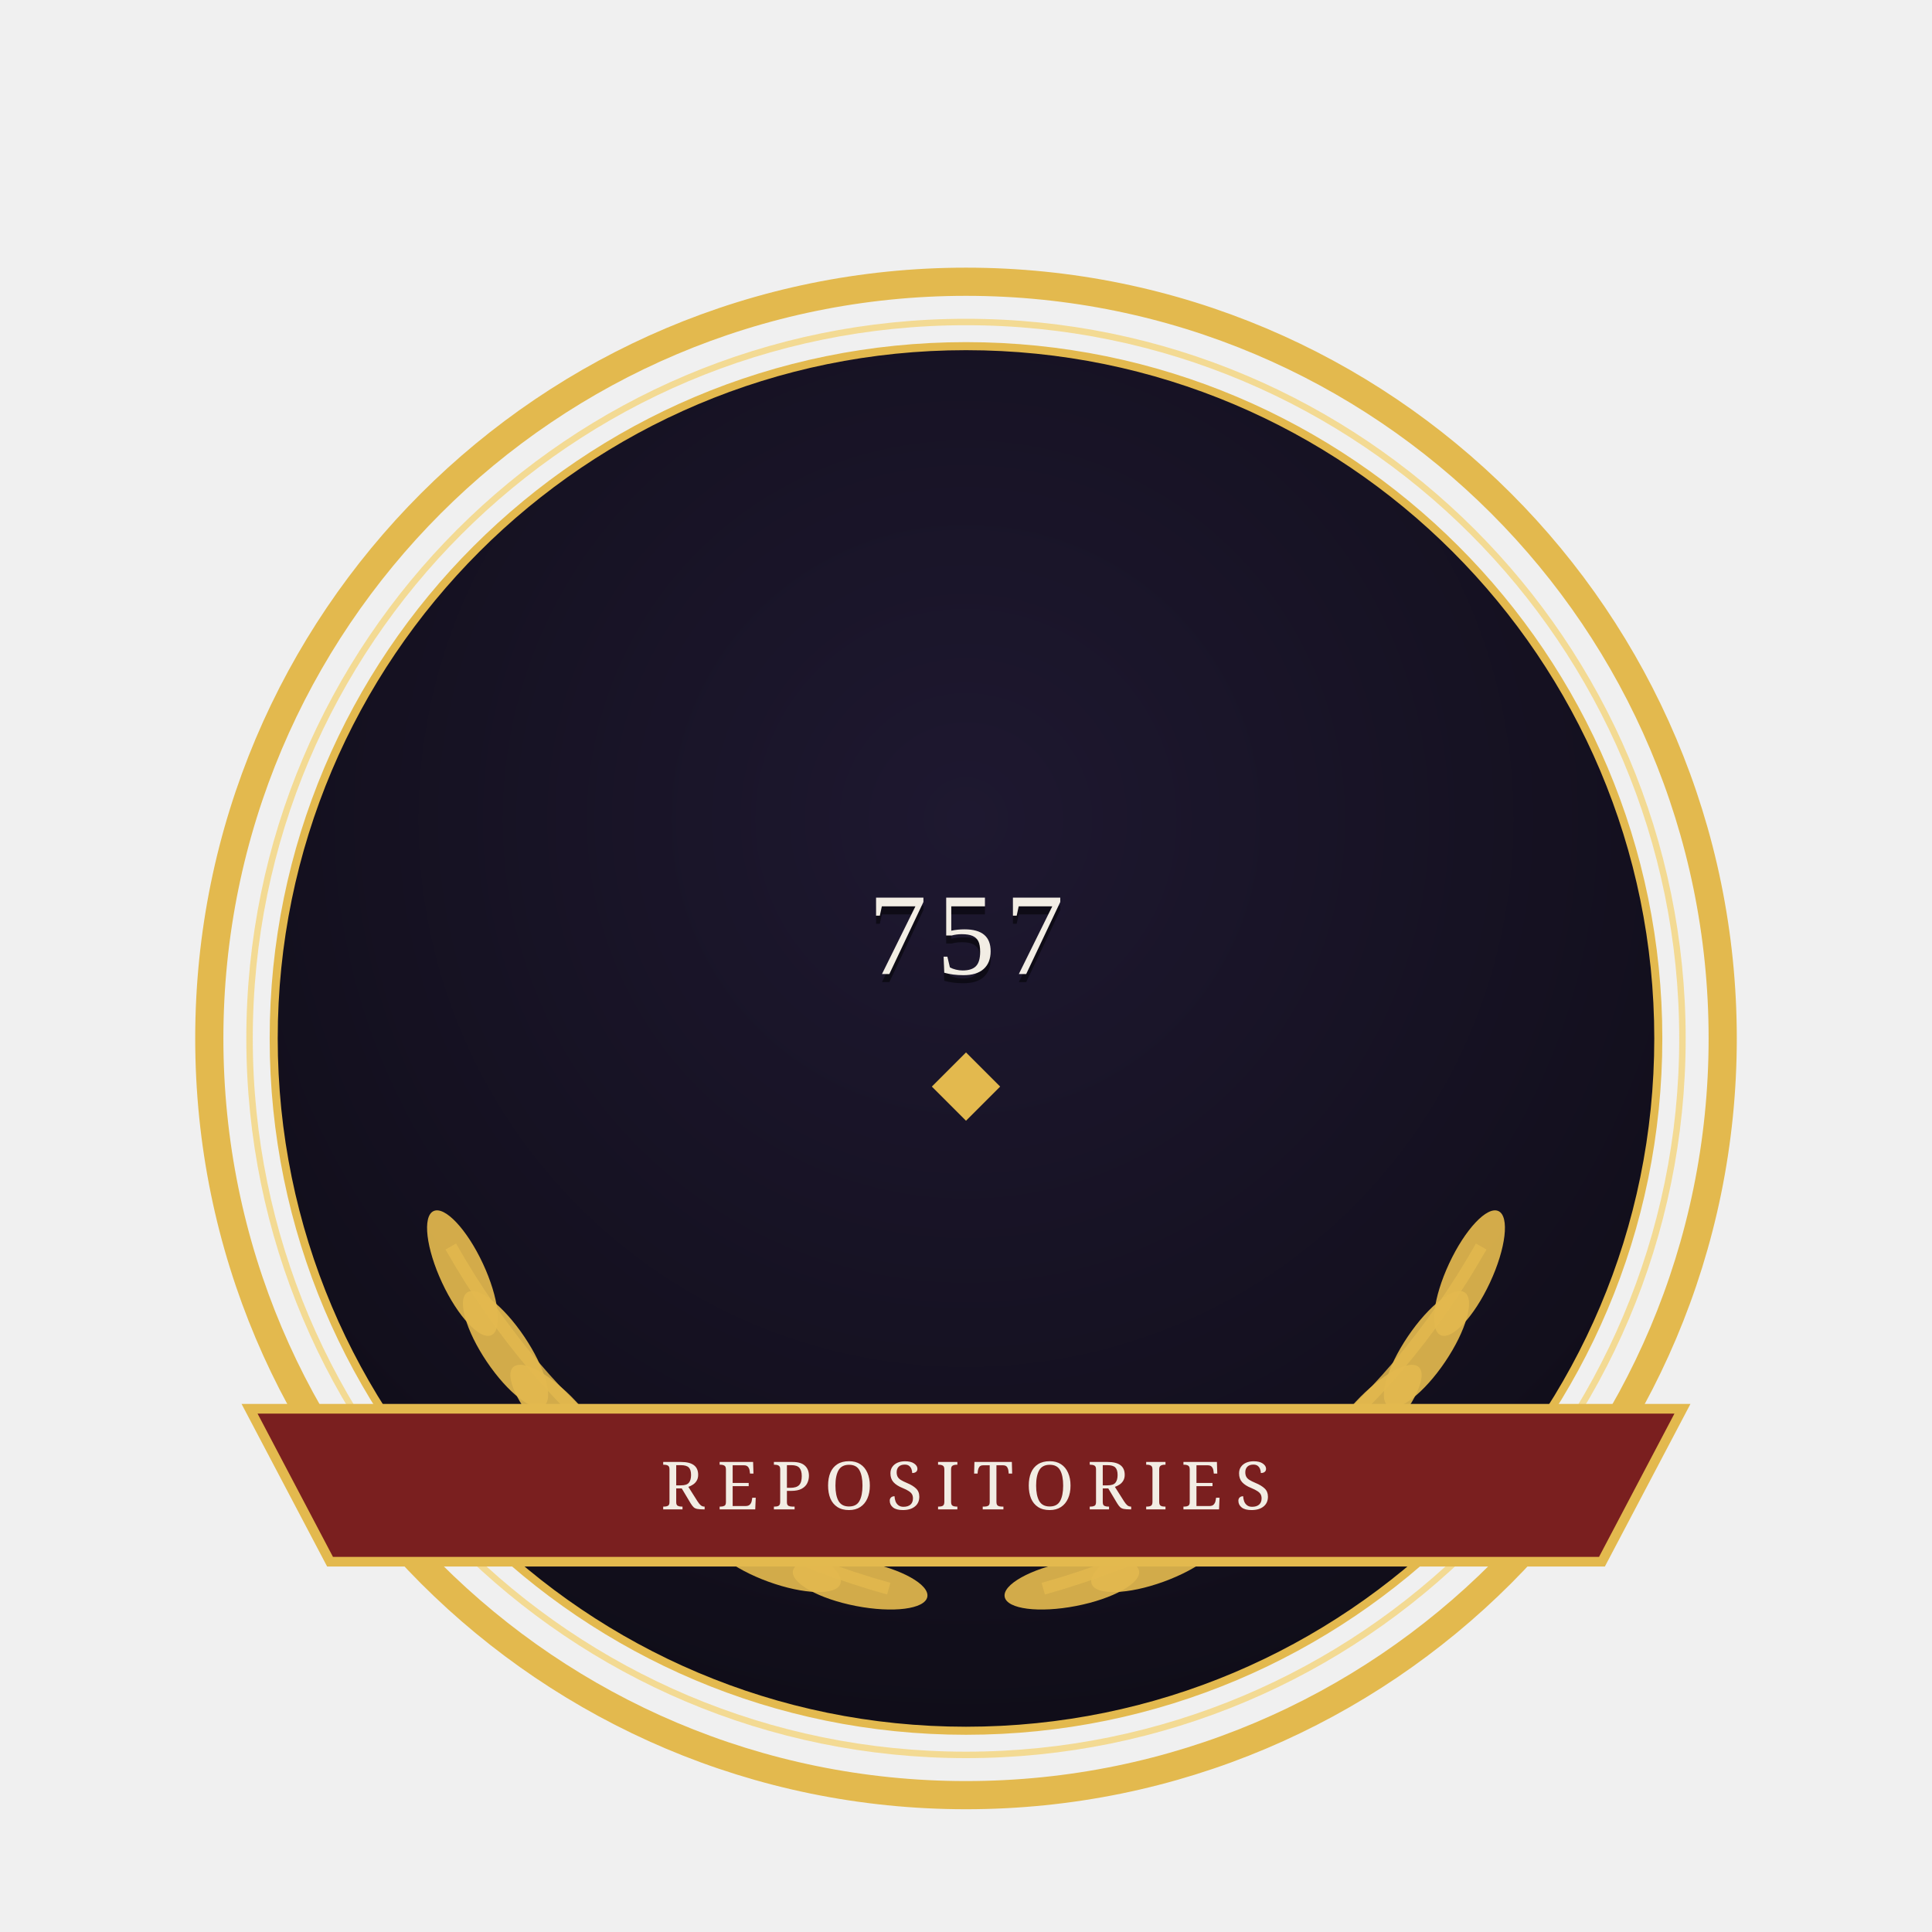
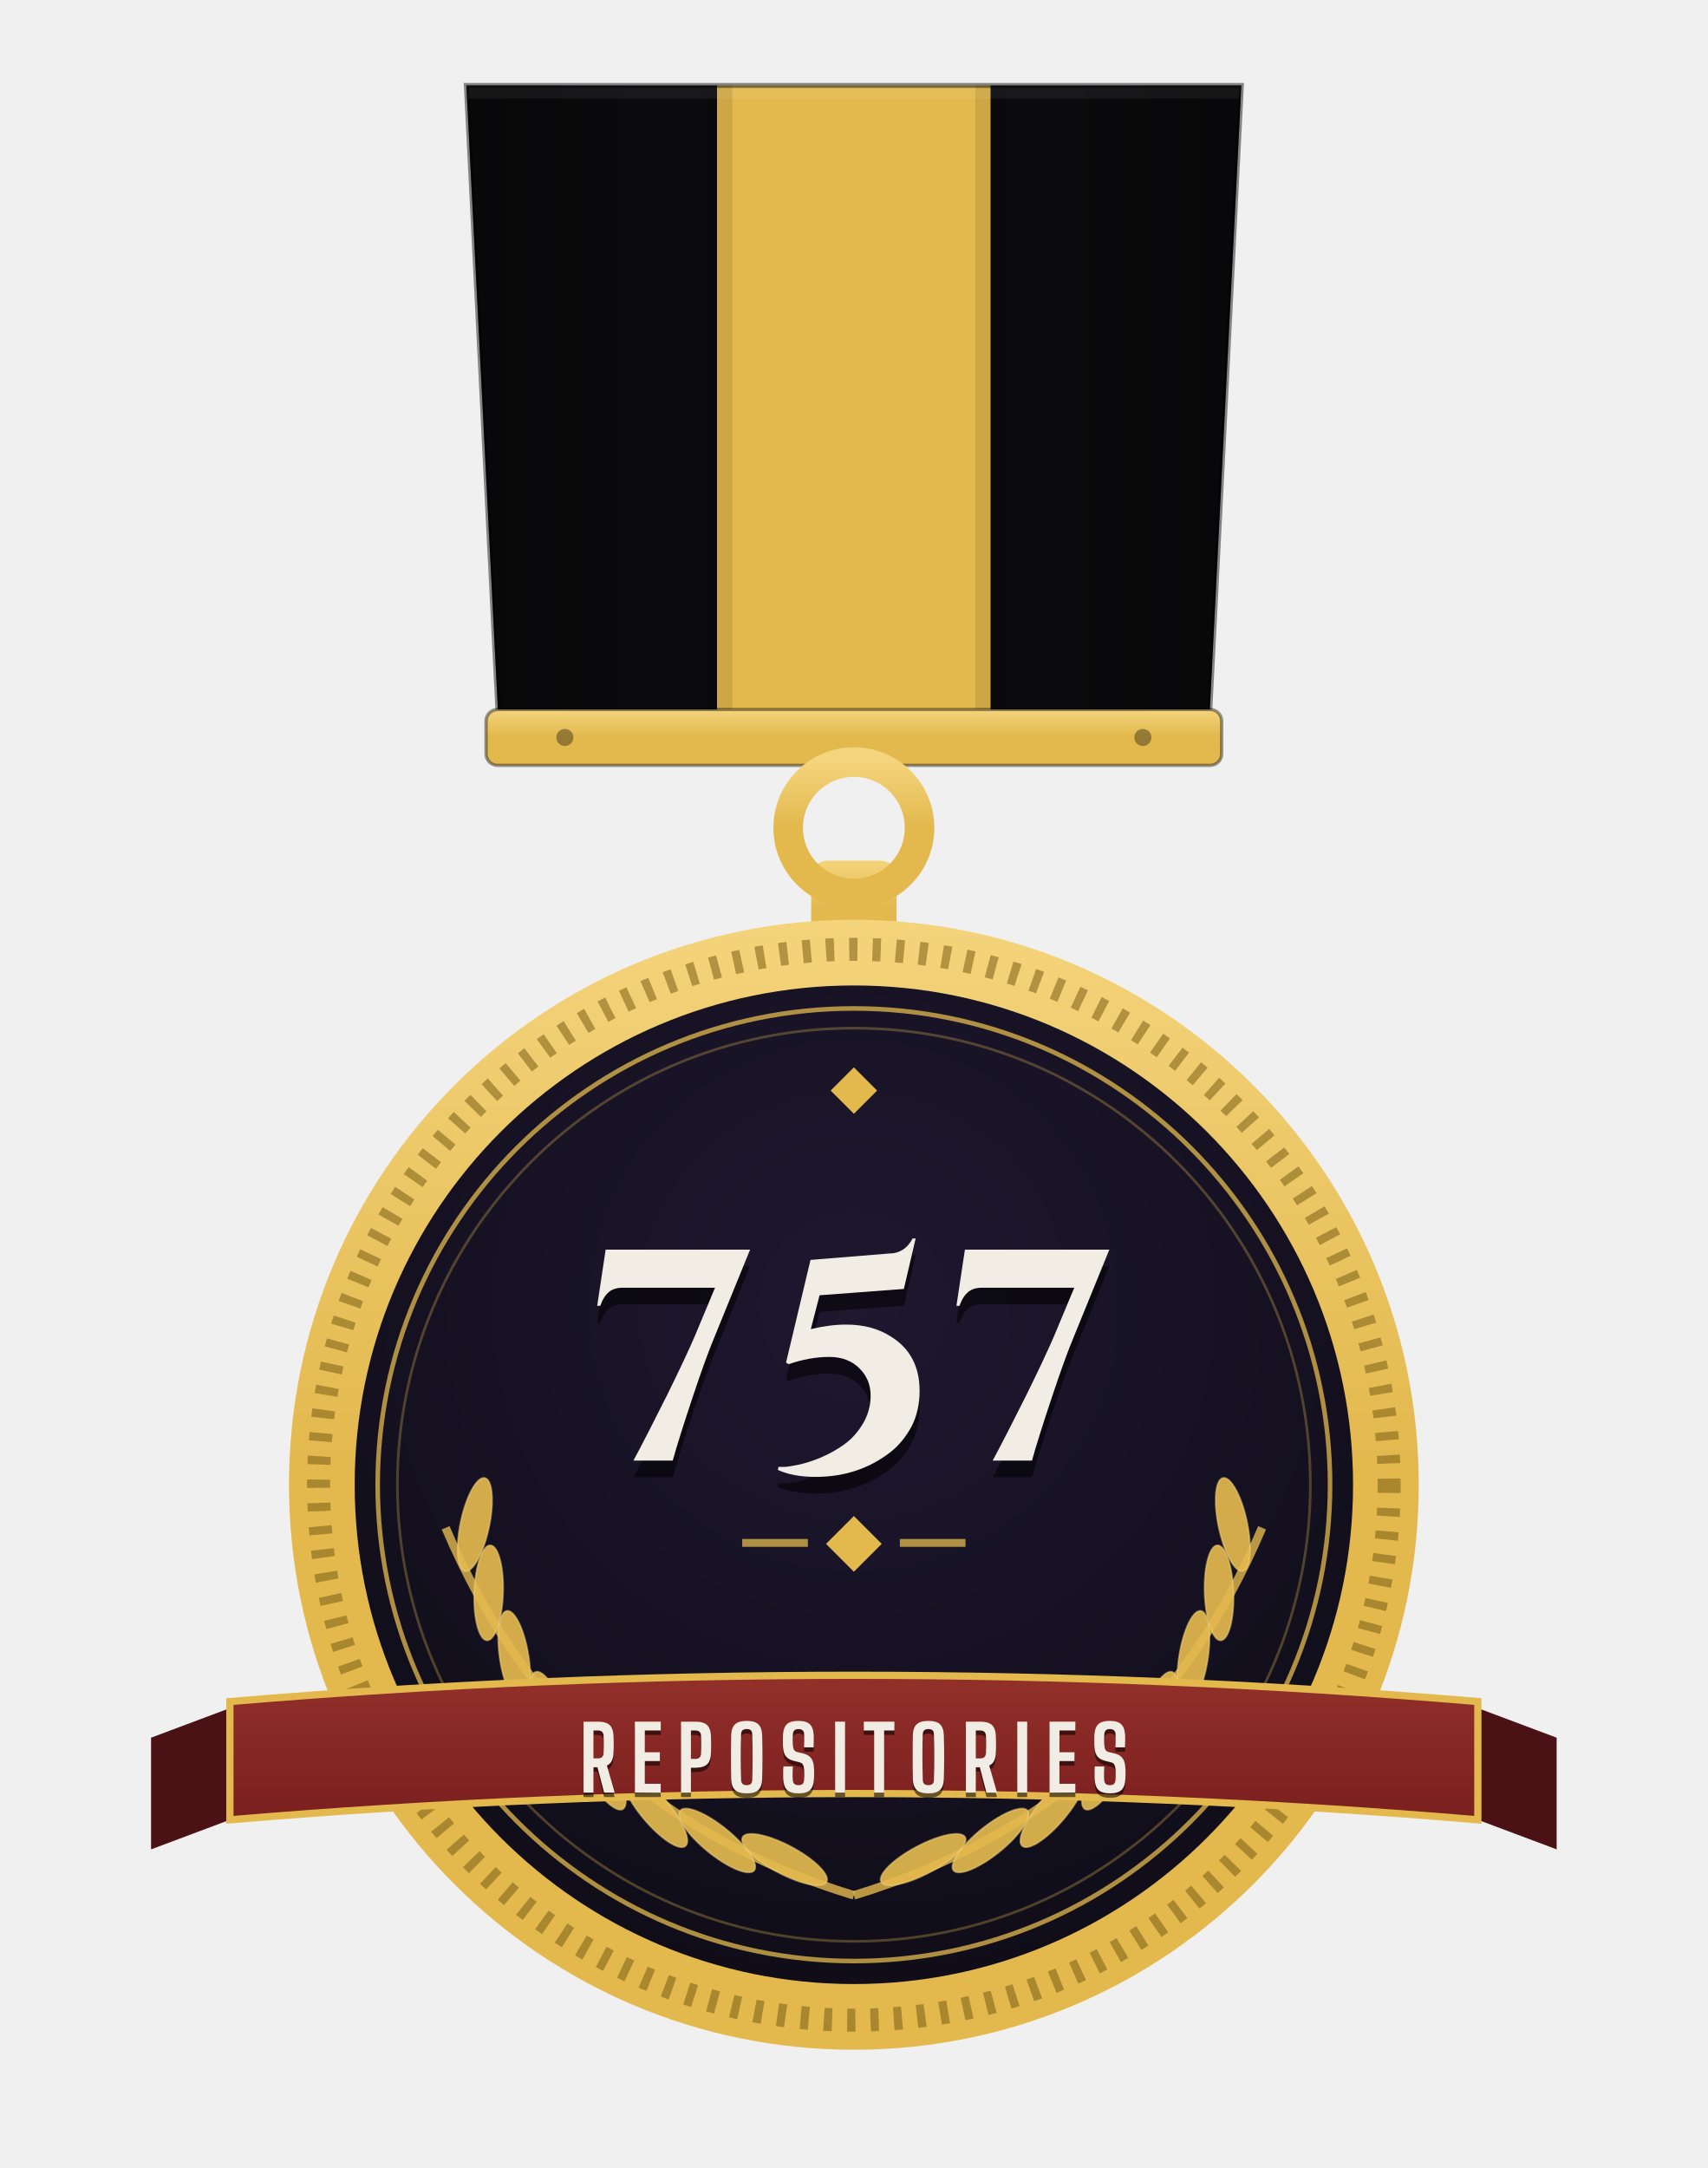
- <svg xmlns="http://www.w3.org/2000/svg" viewBox="0 0 480 480" role="img" aria-label="757">
+ <svg xmlns="http://www.w3.org/2000/svg" xmlns:xlink="http://www.w3.org/1999/xlink" width="520" height="660" viewBox="0 0 520 660" role="img" aria-label="757 Repositories">
  <defs>
-     <radialGradient id="en" cx="50%" cy="34%" r="80%">
+     <radialGradient id="nightsalvo-fleet-757-en" cx="50%" cy="32%" r="82%">
      <stop offset="0%" stop-color="#1E1830" />
      <stop offset="100%" stop-color="#0D0B14" />
    </radialGradient>
+     <linearGradient id="nightsalvo-fleet-757-gold" x1="0" y1="0" x2="0" y2="1">
+       <stop offset="0%" stop-color="#F4D47C" />
+       <stop offset="48%" stop-color="#E3B94E" />
+       <stop offset="100%" stop-color="#E3B94E" />
+     </linearGradient>
+     <linearGradient id="nightsalvo-fleet-757-shade" x1="0" y1="0" x2="1" y2="0">
+       <stop offset="0%" stop-color="#000" stop-opacity="0.34" />
+       <stop offset="26%" stop-color="#000" stop-opacity="0" />
+       <stop offset="74%" stop-color="#000" stop-opacity="0" />
+       <stop offset="100%" stop-color="#000" stop-opacity="0.34" />
+     </linearGradient>
+     <linearGradient id="nightsalvo-fleet-757-band" x1="0" y1="0" x2="0" y2="1">
+       <stop offset="0%" stop-color="#93302A" />
+       <stop offset="100%" stop-color="#7A1F1F" />
+     </linearGradient>
+     <clipPath id="nightsalvo-fleet-757-drape">
+       <polygon points="142,26 378,26 368,224 152,224" />
+     </clipPath>
+     <path id="gn53" d="M252 350Q338 350 399 311Q495 252 495 131Q495 64 468 12Q440 -39 400 -71Q294 -154 151 -154Q77 -154 26 -131L28 -121Q31 -121 45 -121Q59 -121 93 -114Q127 -107 168 -90Q210 -72 245 -47Q280 -22 305 18Q333 63 333 115Q333 167 298 203Q260 243 196 243Q131 243 62 219L53 224L134 564L392 585Q446 585 472 635H482L443 468L164 447L135 335Q198 350 252 350Z" />
+     <path id="gn55" d="M102 472Q73 472 56 458Q38 443 27 412H17L45 598H523L404 306Q377 242 332 107Q287 -28 267 -100H137Q183 -14 248 116Q312 246 341 314L407 472Z" />
+     <path id="gs69" d="M92 0V1600H675V1401H316V910H655V711H316V199H675V0Z" />
+     <path id="gs73" d="M92 0V1600H316V0Z" />
+     <path id="gs79" d="M435 -17Q251 -17 170 61Q88 139 84 320Q82 439 81 559Q80 679 80 800Q80 922 81 1042Q82 1162 84 1281Q88 1461 170 1539Q251 1617 435 1617Q619 1617 699 1539Q779 1461 784 1281Q787 1161 789 1040Q791 920 791 800Q791 679 789 559Q787 439 784 320Q779 139 699 61Q619 -17 435 -17ZM435 168Q498 168 528 196Q558 223 559 281Q564 403 566 535Q568 667 568 802Q568 938 566 1069Q564 1200 559 1320Q558 1378 528 1406Q497 1433 435 1433Q373 1433 342 1406Q311 1378 309 1320Q305 1200 302 1069Q300 938 300 802Q301 667 303 535Q305 403 309 281Q311 223 342 196Q373 168 435 168Z" />
+     <path id="gs80" d="M92 0V1600H413Q597 1600 680 1524Q762 1447 768 1269Q772 1163 772 1076Q772 988 768 892Q762 715 680 638Q597 561 412 561H316V0ZM316 760H412Q478 760 510 790Q541 821 544 880Q547 943 548 1012Q549 1081 548 1150Q547 1218 544 1281Q541 1341 510 1371Q478 1401 413 1401H316Z" />
+     <path id="gs82" d="M92 0V1600H413Q597 1600 680 1524Q762 1447 768 1269Q771 1198 772 1139Q772 1080 772 1024Q771 967 768 903Q764 788 728 716Q693 645 618 610L794 0H556L406 572H316V0ZM316 771H412Q478 771 510 802Q541 832 544 891Q547 954 548 1020Q549 1086 548 1152Q547 1218 544 1281Q541 1341 510 1371Q478 1401 413 1401H316Z" />
+     <path id="gs83" d="M416 -17Q233 -17 154 62Q76 140 69 322Q68 368 68 412Q67 456 69 500Q71 545 74 590H286Q282 510 282 432Q281 353 286 283Q290 225 321 196Q352 168 416 168Q478 168 506 196Q534 225 540 283Q543 327 544 365Q545 403 544 442Q543 482 540 529Q536 586 516 628Q495 669 443 682L306 717Q214 741 162 786Q111 831 88 900Q66 970 63 1067Q62 1120 62 1174Q63 1227 64 1280Q68 1401 104 1475Q139 1549 214 1583Q290 1617 416 1617Q592 1617 672 1539Q751 1461 758 1279Q760 1231 759 1160Q758 1090 755 1021H539Q542 1095 543 1170Q544 1245 541 1319Q539 1376 507 1404Q475 1433 415 1433Q351 1433 322 1404Q293 1376 288 1319Q283 1256 283 1193Q283 1130 288 1067Q292 1004 313 966Q334 928 389 914L512 885Q608 862 662 815Q716 768 739 697Q762 626 765 529Q767 489 767 456Q767 423 766 391Q765 359 764 322Q757 140 678 62Q599 -17 416 -17Z" />
+     <path id="gs84" d="M244 0V1401H11V1600H701V1401H469V0Z" />
  </defs>
-   <circle cx="240" cy="258" r="188" fill="none" stroke="#E3B94E" stroke-width="7" />
-   <circle cx="240" cy="258" r="178" fill="none" stroke="#F4D47C" stroke-width="1.6" opacity="0.8" />
-   <circle cx="240" cy="258" r="172" fill="url(#en)" stroke="#E3B94E" stroke-width="2" />
-   <ellipse cx="114.9" cy="316.3" rx="17" ry="5.6" fill="#E3B94E" opacity="0.92" transform="rotate(425 114.9 316.3)" />
-   <ellipse cx="125.6" cy="335.2" rx="17" ry="5.6" fill="#E3B94E" opacity="0.92" transform="rotate(416 125.6 335.2)" />
-   <ellipse cx="139.1" cy="352.1" rx="17" ry="5.6" fill="#E3B94E" opacity="0.92" transform="rotate(407 139.1 352.1)" />
-   <ellipse cx="155.0" cy="366.7" rx="17" ry="5.6" fill="#E3B94E" opacity="0.92" transform="rotate(398 155.0 366.7)" />
-   <ellipse cx="173.1" cy="378.7" rx="17" ry="5.6" fill="#E3B94E" opacity="0.92" transform="rotate(389 173.1 378.7)" />
-   <ellipse cx="192.8" cy="387.7" rx="17" ry="5.6" fill="#E3B94E" opacity="0.92" transform="rotate(380 192.8 387.7)" />
-   <ellipse cx="213.7" cy="393.5" rx="17" ry="5.6" fill="#E3B94E" opacity="0.92" transform="rotate(371 213.7 393.5)" />
-   <path d="M 112.0 309.7 Q 148.9 374.6 220.8 394.7" stroke="#E3B94E" stroke-width="3" fill="none" opacity="0.85" />
-   <ellipse cx="365.1" cy="316.3" rx="17" ry="5.6" fill="#E3B94E" opacity="0.92" transform="rotate(115 365.1 316.3)" />
-   <ellipse cx="354.4" cy="335.2" rx="17" ry="5.6" fill="#E3B94E" opacity="0.92" transform="rotate(124 354.4 335.2)" />
-   <ellipse cx="340.9" cy="352.1" rx="17" ry="5.6" fill="#E3B94E" opacity="0.92" transform="rotate(133 340.9 352.1)" />
-   <ellipse cx="325.0" cy="366.7" rx="17" ry="5.6" fill="#E3B94E" opacity="0.92" transform="rotate(142 325.0 366.7)" />
-   <ellipse cx="306.9" cy="378.7" rx="17" ry="5.6" fill="#E3B94E" opacity="0.92" transform="rotate(151 306.9 378.7)" />
-   <ellipse cx="287.2" cy="387.7" rx="17" ry="5.6" fill="#E3B94E" opacity="0.92" transform="rotate(160 287.2 387.7)" />
-   <ellipse cx="266.3" cy="393.5" rx="17" ry="5.6" fill="#E3B94E" opacity="0.92" transform="rotate(169 266.3 393.5)" />
-   <path d="M 368.0 309.7 Q 331.1 374.6 259.2 394.7" stroke="#E3B94E" stroke-width="3" fill="none" opacity="0.85" />
-   <text x="240" y="244" text-anchor="middle" font-family="Georgia, 'Times New Roman', serif" font-size="29" letter-spacing="2.5" fill="#000000" opacity="0.5">757</text>
-   <text x="240" y="242" text-anchor="middle" font-family="Georgia, 'Times New Roman', serif" font-size="29" letter-spacing="2.5" fill="#F2EDE4" opacity="1">757</text>
-   <rect x="234" y="263.96" width="12" height="12" fill="#E3B94E" transform="rotate(45 240 269.96)" />
-   <polygon points="62,350 418,350 398,388 82,388" fill="#7A1F1F" stroke="#E3B94E" stroke-width="2.4" />
-   <text x="240" y="375" text-anchor="middle" font-family="Georgia, serif" font-size="16.5" letter-spacing="3.2" fill="#F2EDE4">REPOSITORIES</text>
+   <g clip-path="url(#nightsalvo-fleet-757-drape)">
+     <rect x="130.0" y="20" width="88.4" height="212" fill="#0B0B0D" />
+     <rect x="218.4" y="20" width="83.2" height="212" fill="#E3B94E" />
+     <rect x="301.6" y="20" width="88.4" height="212" fill="#0B0B0D" />
+     <rect x="130" y="20" width="260" height="212" fill="url(#nightsalvo-fleet-757-shade)" />
+     <rect x="214" y="20" width="9" height="212" fill="#000" opacity="0.10" />
+     <rect x="297" y="20" width="9" height="212" fill="#000" opacity="0.10" />
+     <rect x="130" y="20" width="260" height="10" fill="#FFF" opacity="0.06" />
+   </g>
+   <polygon points="142,26 378,26 368,224 152,224" fill="none" stroke="#000" stroke-opacity="0.45" stroke-width="1.5" />
+   <rect x="148" y="216" width="224" height="17" rx="3.5" fill="url(#nightsalvo-fleet-757-gold)" stroke="#00000066" stroke-width="1" />
+   <circle cx="172" cy="224.5" r="2.6" fill="#000" opacity="0.35" />
+   <circle cx="348" cy="224.5" r="2.6" fill="#000" opacity="0.35" />
+   <rect x="247" y="262" width="26" height="30" rx="5" fill="url(#nightsalvo-fleet-757-gold)" />
+   <circle cx="260.0" cy="252" r="20" fill="none" stroke="url(#nightsalvo-fleet-757-gold)" stroke-width="9" />
+   <circle cx="260.0" cy="452.0" r="172.0" fill="url(#nightsalvo-fleet-757-gold)" />
+   <circle cx="260.0" cy="452.0" r="163.0" fill="none" stroke="#7A5E14" stroke-width="7" stroke-dasharray="2.5 4.6" opacity="0.55" />
+   <circle cx="260.0" cy="452.0" r="152.0" fill="url(#nightsalvo-fleet-757-en)" />
+   <circle cx="260.0" cy="452.0" r="145.0" fill="none" stroke="#E3B94E" stroke-width="1.4" opacity="0.75" />
+   <circle cx="260.0" cy="452.0" r="139.0" fill="none" stroke="#E3B94E" stroke-width="0.8" opacity="0.3" />
+   <path d="M 260.0 577.0 Q 171.7 550.1 135.7 465.1" stroke="#E3B94E" stroke-width="2.6" fill="none" opacity="0.8" />
+   <ellipse cx="238.9" cy="566.1" rx="14.5" ry="4.4" transform="rotate(208 238.9 566.1)" fill="#E3B94E" opacity="0.92" />
+   <ellipse cx="238.9" cy="566.1" rx="14.5" ry="4.4" transform="rotate(208 238.9 566.1)" fill="none" stroke="#F4D47C" stroke-width="0.5" opacity="0.5" />
+   <ellipse cx="218.4" cy="560.3" rx="14.5" ry="4.4" transform="rotate(219 218.4 560.3)" fill="#E3B94E" opacity="0.92" />
+   <ellipse cx="218.4" cy="560.3" rx="14.5" ry="4.4" transform="rotate(219 218.4 560.3)" fill="none" stroke="#F4D47C" stroke-width="0.5" opacity="0.5" />
+   <ellipse cx="199.4" cy="550.9" rx="14.5" ry="4.4" transform="rotate(230 199.4 550.9)" fill="#E3B94E" opacity="0.92" />
+   <ellipse cx="199.4" cy="550.9" rx="14.5" ry="4.4" transform="rotate(230 199.4 550.9)" fill="none" stroke="#F4D47C" stroke-width="0.5" opacity="0.5" />
+   <ellipse cx="182.4" cy="538.2" rx="14.5" ry="4.4" transform="rotate(240 182.4 538.2)" fill="#E3B94E" opacity="0.92" />
+   <ellipse cx="182.4" cy="538.2" rx="14.5" ry="4.4" transform="rotate(240 182.4 538.2)" fill="none" stroke="#F4D47C" stroke-width="0.5" opacity="0.5" />
+   <ellipse cx="168.0" cy="522.6" rx="14.5" ry="4.4" transform="rotate(250 168.0 522.6)" fill="#E3B94E" opacity="0.92" />
+   <ellipse cx="168.0" cy="522.6" rx="14.5" ry="4.4" transform="rotate(250 168.0 522.6)" fill="none" stroke="#F4D47C" stroke-width="0.5" opacity="0.5" />
+   <ellipse cx="156.6" cy="504.7" rx="14.5" ry="4.4" transform="rotate(261 156.6 504.7)" fill="#E3B94E" opacity="0.92" />
+   <ellipse cx="156.6" cy="504.7" rx="14.5" ry="4.4" transform="rotate(261 156.6 504.7)" fill="none" stroke="#F4D47C" stroke-width="0.5" opacity="0.5" />
+   <ellipse cx="148.8" cy="484.9" rx="14.5" ry="4.4" transform="rotate(272 148.8 484.9)" fill="#E3B94E" opacity="0.92" />
+   <ellipse cx="148.8" cy="484.9" rx="14.5" ry="4.4" transform="rotate(272 148.8 484.9)" fill="none" stroke="#F4D47C" stroke-width="0.5" opacity="0.5" />
+   <ellipse cx="144.6" cy="464.1" rx="14.5" ry="4.4" transform="rotate(282 144.6 464.1)" fill="#E3B94E" opacity="0.92" />
+   <ellipse cx="144.6" cy="464.1" rx="14.5" ry="4.4" transform="rotate(282 144.6 464.1)" fill="none" stroke="#F4D47C" stroke-width="0.5" opacity="0.5" />
+   <path d="M 260.0 577.0 Q 348.3 550.1 384.3 465.1" stroke="#E3B94E" stroke-width="2.6" fill="none" opacity="0.8" />
+   <ellipse cx="281.1" cy="566.1" rx="14.5" ry="4.4" transform="rotate(152 281.1 566.1)" fill="#E3B94E" opacity="0.92" />
+   <ellipse cx="281.1" cy="566.1" rx="14.5" ry="4.4" transform="rotate(152 281.1 566.1)" fill="none" stroke="#F4D47C" stroke-width="0.5" opacity="0.5" />
+   <ellipse cx="301.6" cy="560.3" rx="14.5" ry="4.4" transform="rotate(141 301.6 560.3)" fill="#E3B94E" opacity="0.92" />
+   <ellipse cx="301.6" cy="560.3" rx="14.5" ry="4.4" transform="rotate(141 301.6 560.3)" fill="none" stroke="#F4D47C" stroke-width="0.5" opacity="0.5" />
+   <ellipse cx="320.6" cy="550.9" rx="14.5" ry="4.4" transform="rotate(130 320.6 550.9)" fill="#E3B94E" opacity="0.92" />
+   <ellipse cx="320.6" cy="550.9" rx="14.5" ry="4.4" transform="rotate(130 320.6 550.9)" fill="none" stroke="#F4D47C" stroke-width="0.5" opacity="0.5" />
+   <ellipse cx="337.6" cy="538.2" rx="14.5" ry="4.4" transform="rotate(120 337.6 538.2)" fill="#E3B94E" opacity="0.92" />
+   <ellipse cx="337.6" cy="538.2" rx="14.5" ry="4.4" transform="rotate(120 337.6 538.2)" fill="none" stroke="#F4D47C" stroke-width="0.5" opacity="0.5" />
+   <ellipse cx="352.0" cy="522.6" rx="14.5" ry="4.4" transform="rotate(110 352.0 522.6)" fill="#E3B94E" opacity="0.92" />
+   <ellipse cx="352.0" cy="522.6" rx="14.5" ry="4.4" transform="rotate(110 352.0 522.6)" fill="none" stroke="#F4D47C" stroke-width="0.5" opacity="0.5" />
+   <ellipse cx="363.4" cy="504.7" rx="14.5" ry="4.4" transform="rotate(99 363.4 504.7)" fill="#E3B94E" opacity="0.92" />
+   <ellipse cx="363.4" cy="504.7" rx="14.5" ry="4.4" transform="rotate(99 363.4 504.7)" fill="none" stroke="#F4D47C" stroke-width="0.5" opacity="0.5" />
+   <ellipse cx="371.2" cy="484.9" rx="14.5" ry="4.4" transform="rotate(88 371.2 484.9)" fill="#E3B94E" opacity="0.92" />
+   <ellipse cx="371.2" cy="484.9" rx="14.5" ry="4.4" transform="rotate(88 371.2 484.9)" fill="none" stroke="#F4D47C" stroke-width="0.5" opacity="0.5" />
+   <ellipse cx="375.4" cy="464.1" rx="14.5" ry="4.4" transform="rotate(78 375.4 464.1)" fill="#E3B94E" opacity="0.92" />
+   <ellipse cx="375.4" cy="464.1" rx="14.5" ry="4.4" transform="rotate(78 375.4 464.1)" fill="none" stroke="#F4D47C" stroke-width="0.5" opacity="0.5" />
+   <rect x="255.0" y="327.0" width="10" height="10" fill="#E3B94E" transform="rotate(45 260.0 332.0)" />
+   <use href="#gn55" xlink:href="#gn55" transform="translate(180.28 440.50) scale(0.092 -0.092)" fill="#000000" opacity="0.55" />
+   <use href="#gn53" xlink:href="#gn53" transform="translate(234.47 440.50) scale(0.092 -0.092)" fill="#000000" opacity="0.55" />
+   <use href="#gn55" xlink:href="#gn55" transform="translate(289.67 440.50) scale(0.092 -0.092)" fill="#000000" opacity="0.55" />
+   <use href="#gn55" xlink:href="#gn55" transform="translate(180.28 435.44) scale(0.092 -0.092)" fill="#F2EDE4" opacity="1.0" />
+   <use href="#gn53" xlink:href="#gn53" transform="translate(234.47 435.44) scale(0.092 -0.092)" fill="#F2EDE4" opacity="1.0" />
+   <use href="#gn55" xlink:href="#gn55" transform="translate(289.67 435.44) scale(0.092 -0.092)" fill="#F2EDE4" opacity="1.0" />
+   <rect x="254.0" y="464.0" width="12" height="12" fill="#E3B94E" transform="rotate(45 260.0 470.0)" />
+   <rect x="226.0" y="468.5" width="20" height="2.4" fill="#E3B94E" opacity="0.75" />
+   <rect x="274.0" y="468.5" width="20" height="2.4" fill="#E3B94E" opacity="0.75" />
+   <polygon points="70,520.0 70,554.0 46,563.0 46,529.0" fill="#4A1214" />
+   <polygon points="450,520.0 450,554.0 474,563.0 474,529.0" fill="#4A1214" />
+   <path d="M 70 518.0 Q 260.0 502.0 450 518.0 L 450 554.0 Q 260.0 538.0 70 554.0 Z" fill="url(#nightsalvo-fleet-757-band)" stroke="#E3B94E" stroke-width="2.2" />
+   <use href="#gs82" xlink:href="#gs82" transform="translate(176.45 547.07) scale(0.0135 -0.0135)" fill="#000000" opacity="0.55" />
+   <use href="#gs69" xlink:href="#gs69" transform="translate(192.08 547.07) scale(0.0135 -0.0135)" fill="#000000" opacity="0.55" />
+   <use href="#gs80" xlink:href="#gs80" transform="translate(206.12 547.07) scale(0.0135 -0.0135)" fill="#000000" opacity="0.55" />
+   <use href="#gs79" xlink:href="#gs79" transform="translate(221.50 547.07) scale(0.0135 -0.0135)" fill="#000000" opacity="0.55" />
+   <use href="#gs83" xlink:href="#gs83" transform="translate(237.55 547.07) scale(0.0135 -0.0135)" fill="#000000" opacity="0.55" />
+   <use href="#gs73" xlink:href="#gs73" transform="translate(253.05 547.07) scale(0.0135 -0.0135)" fill="#000000" opacity="0.55" />
+   <use href="#gs84" xlink:href="#gs84" transform="translate(262.88 547.07) scale(0.0135 -0.0135)" fill="#000000" opacity="0.55" />
+   <use href="#gs79" xlink:href="#gs79" transform="translate(276.82 547.07) scale(0.0135 -0.0135)" fill="#000000" opacity="0.55" />
+   <use href="#gs82" xlink:href="#gs82" transform="translate(292.87 547.07) scale(0.0135 -0.0135)" fill="#000000" opacity="0.55" />
+   <use href="#gs73" xlink:href="#gs73" transform="translate(308.51 547.07) scale(0.0135 -0.0135)" fill="#000000" opacity="0.55" />
+   <use href="#gs69" xlink:href="#gs69" transform="translate(318.33 547.07) scale(0.0135 -0.0135)" fill="#000000" opacity="0.55" />
+   <use href="#gs83" xlink:href="#gs83" transform="translate(332.37 547.07) scale(0.0135 -0.0135)" fill="#000000" opacity="0.55" />
+   <use href="#gs82" xlink:href="#gs82" transform="translate(176.45 545.72) scale(0.0135 -0.0135)" fill="#F2EDE4" opacity="1.0" />
+   <use href="#gs69" xlink:href="#gs69" transform="translate(192.08 545.72) scale(0.0135 -0.0135)" fill="#F2EDE4" opacity="1.0" />
+   <use href="#gs80" xlink:href="#gs80" transform="translate(206.12 545.72) scale(0.0135 -0.0135)" fill="#F2EDE4" opacity="1.0" />
+   <use href="#gs79" xlink:href="#gs79" transform="translate(221.50 545.72) scale(0.0135 -0.0135)" fill="#F2EDE4" opacity="1.0" />
+   <use href="#gs83" xlink:href="#gs83" transform="translate(237.55 545.72) scale(0.0135 -0.0135)" fill="#F2EDE4" opacity="1.0" />
+   <use href="#gs73" xlink:href="#gs73" transform="translate(253.05 545.72) scale(0.0135 -0.0135)" fill="#F2EDE4" opacity="1.0" />
+   <use href="#gs84" xlink:href="#gs84" transform="translate(262.88 545.72) scale(0.0135 -0.0135)" fill="#F2EDE4" opacity="1.0" />
+   <use href="#gs79" xlink:href="#gs79" transform="translate(276.82 545.72) scale(0.0135 -0.0135)" fill="#F2EDE4" opacity="1.0" />
+   <use href="#gs82" xlink:href="#gs82" transform="translate(292.87 545.72) scale(0.0135 -0.0135)" fill="#F2EDE4" opacity="1.0" />
+   <use href="#gs73" xlink:href="#gs73" transform="translate(308.51 545.72) scale(0.0135 -0.0135)" fill="#F2EDE4" opacity="1.0" />
+   <use href="#gs69" xlink:href="#gs69" transform="translate(318.33 545.72) scale(0.0135 -0.0135)" fill="#F2EDE4" opacity="1.0" />
+   <use href="#gs83" xlink:href="#gs83" transform="translate(332.37 545.72) scale(0.0135 -0.0135)" fill="#F2EDE4" opacity="1.0" />
</svg>
